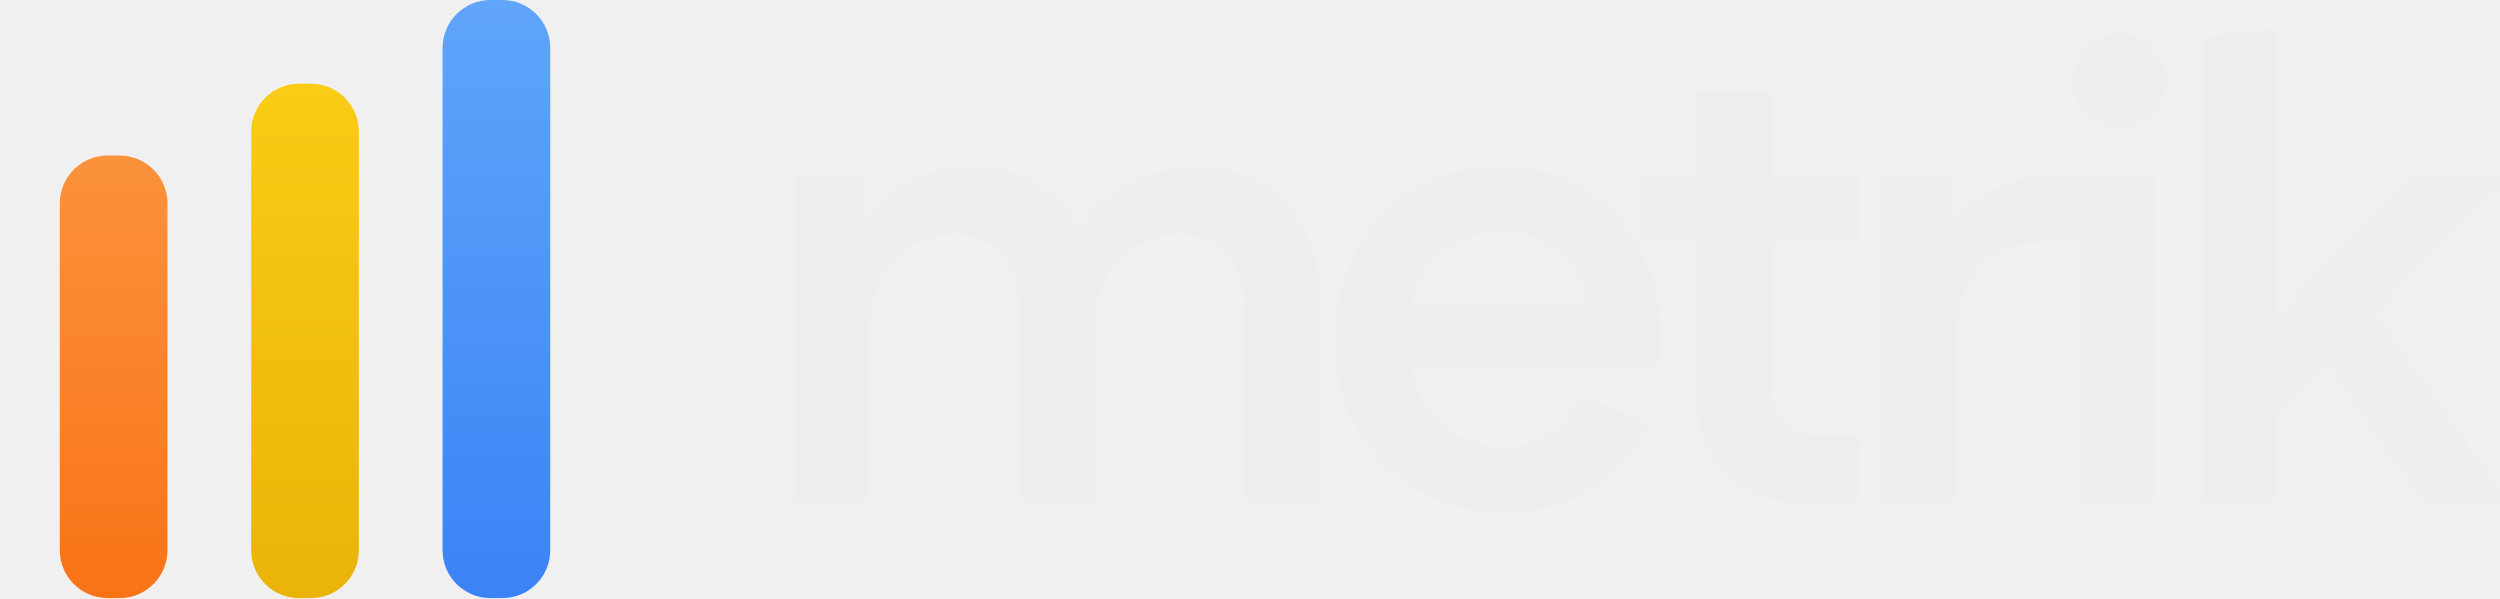
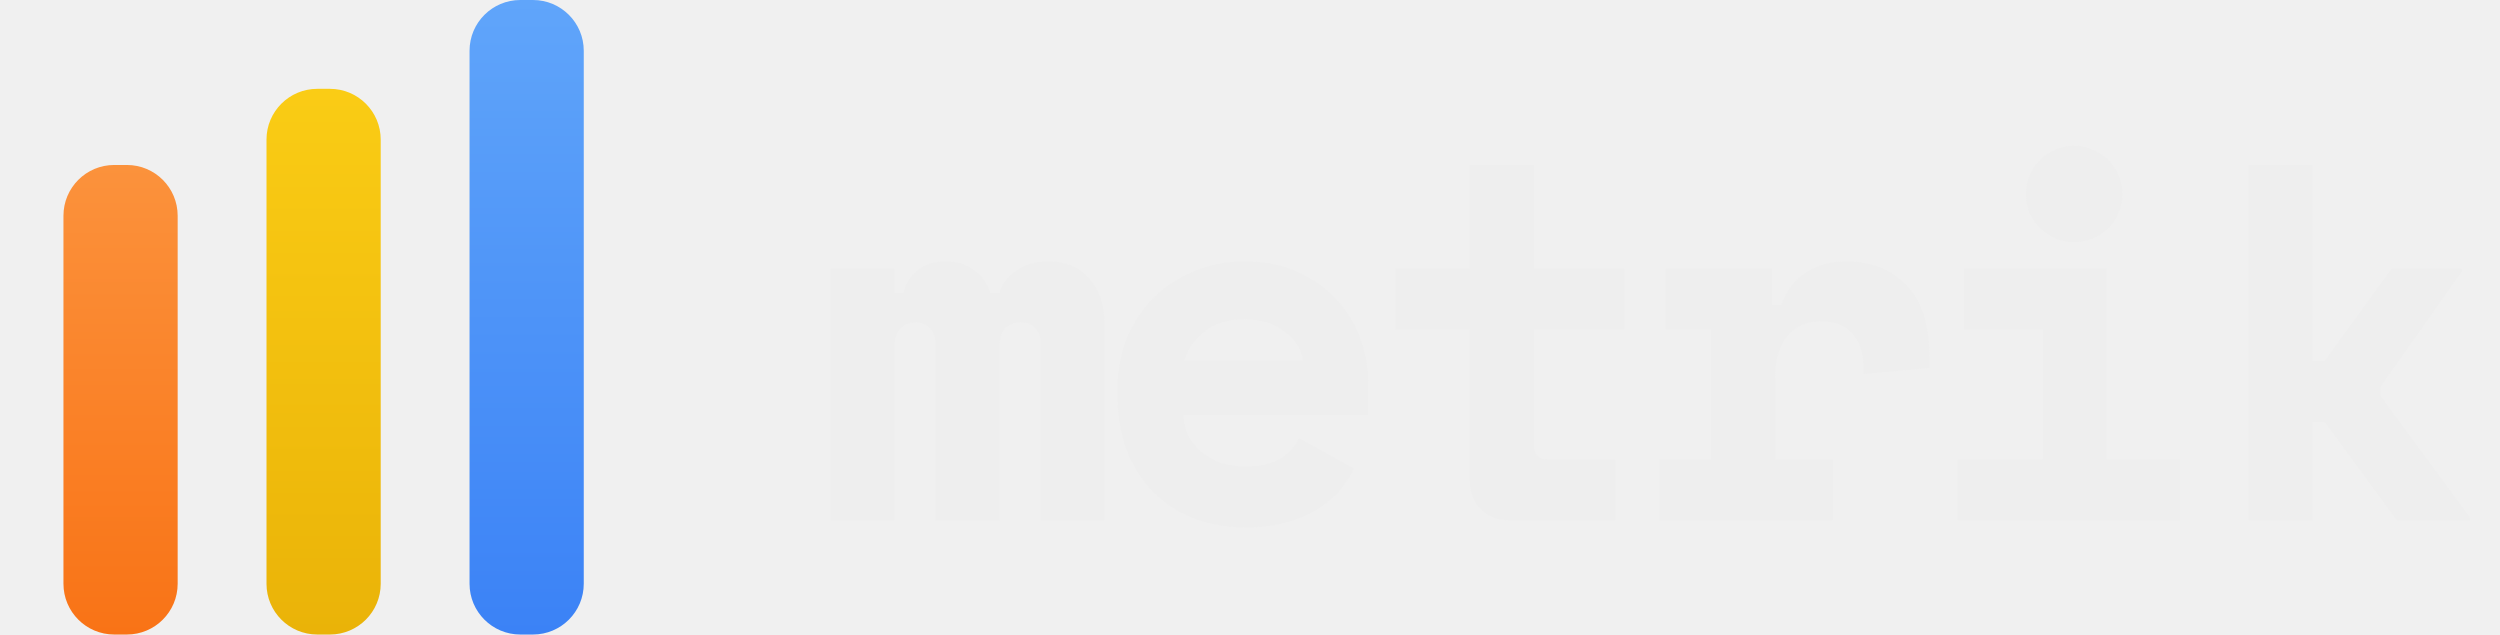
- <svg xmlns="http://www.w3.org/2000/svg" width="209" height="50" viewBox="0 0 209 50" fill="none">
+ <svg xmlns="http://www.w3.org/2000/svg" width="197" height="50" viewBox="0 0 197 50" fill="none">
  <g clip-path="url(#clip0_17_12)">
-     <path d="M66.402 42V14.73H72.234V21.372L71.208 20.346C71.82 18.978 72.612 17.826 73.584 16.89C74.556 15.954 75.69 15.234 76.986 14.73C78.282 14.19 79.74 13.92 81.36 13.92C83.628 13.92 85.644 14.55 87.408 15.81C89.172 17.07 90.36 18.924 90.972 21.372L88.974 21.264C89.586 19.716 90.45 18.402 91.566 17.322C92.682 16.242 93.978 15.414 95.454 14.838C96.966 14.226 98.55 13.92 100.206 13.92C102.042 13.92 103.716 14.352 105.228 15.216C106.776 16.044 108 17.286 108.9 18.942C109.836 20.562 110.304 22.596 110.304 25.044V42H104.094V26.556C104.094 24.936 103.86 23.622 103.392 22.614C102.924 21.57 102.276 20.814 101.448 20.346C100.62 19.842 99.666 19.59 98.586 19.59C97.578 19.59 96.516 19.86 95.4 20.4C94.32 20.94 93.384 21.84 92.592 23.1C91.836 24.324 91.458 26.034 91.458 28.23V42H85.248V26.556C85.248 24.936 85.014 23.622 84.546 22.614C84.078 21.57 83.43 20.814 82.602 20.346C81.774 19.842 80.82 19.59 79.74 19.59C78.732 19.59 77.67 19.86 76.554 20.4C75.474 20.94 74.538 21.84 73.746 23.1C72.99 24.36 72.612 26.07 72.612 28.23V42H66.402ZM125.725 42.81C122.953 42.81 120.505 42.198 118.381 40.974C116.293 39.75 114.655 38.058 113.467 35.898C112.279 33.738 111.685 31.218 111.685 28.338C111.685 25.494 112.261 22.992 113.413 20.832C114.601 18.636 116.221 16.944 118.273 15.756C120.361 14.532 122.755 13.92 125.455 13.92C128.155 13.92 130.495 14.55 132.475 15.81C134.491 17.034 136.057 18.762 137.173 20.994C138.325 23.226 138.901 25.836 138.901 28.824V29.85L138.091 30.66H114.601V25.476H136.093L132.799 26.718C132.763 25.206 132.403 23.91 131.719 22.83C131.071 21.714 130.207 20.868 129.127 20.292C128.083 19.68 126.895 19.374 125.563 19.374C124.123 19.374 122.809 19.716 121.621 20.4C120.433 21.048 119.515 21.966 118.867 23.154C118.219 24.306 117.895 25.656 117.895 27.204V29.364C117.895 30.84 118.237 32.19 118.921 33.414C119.641 34.602 120.595 35.556 121.783 36.276C122.971 36.996 124.285 37.356 125.725 37.356C127.093 37.356 128.335 36.996 129.451 36.276C130.603 35.52 131.503 34.512 132.151 33.252H132.799L137.821 35.412C136.741 37.752 135.139 39.57 133.015 40.866C130.927 42.162 128.497 42.81 125.725 42.81ZM150.598 42C147.934 42 145.81 41.172 144.226 39.516C142.642 37.824 141.85 35.556 141.85 32.712V7.656H148.06V32.064C148.06 33.504 148.42 34.584 149.14 35.304C149.896 36.024 150.976 36.384 152.38 36.384H155.188L155.458 36.978V42H150.598ZM137.206 20.292V14.73H155.458V20.292H137.206ZM157.367 42V14.73H163.199V21.696L161.633 21.588C162.389 19.464 163.649 17.79 165.413 16.566C167.177 15.342 169.193 14.73 171.461 14.73H174.107V20.292H170.543C169.139 20.292 167.915 20.616 166.871 21.264C165.827 21.876 165.017 22.758 164.441 23.91C163.865 25.062 163.577 26.43 163.577 28.014V42H157.367ZM174.048 42V14.73H180.258V42H174.048ZM177.18 10.626C176.1 10.626 175.182 10.248 174.426 9.492C173.67 8.736 173.292 7.8 173.292 6.684C173.292 5.64 173.67 4.74 174.426 3.984C175.182 3.192 176.118 2.796 177.234 2.796C178.278 2.796 179.178 3.192 179.934 3.984C180.726 4.74 181.122 5.658 181.122 6.738C181.122 7.818 180.726 8.736 179.934 9.492C179.178 10.248 178.26 10.626 177.18 10.626ZM187.815 37.248V28.986L201.639 14.73H209.307V15.162L187.815 37.248ZM184.143 42V3.12L190.191 2.364L190.353 2.796V42H184.143ZM202.503 42L193.107 28.284L197.427 24.396L209.415 41.568V42H202.503Z" fill="#EEEEEE" />
    <g clip-path="url(#clip1_17_12)">
      <path d="M5 17C5 14.791 6.791 13 9 13H10C12.209 13 14 14.791 14 17V46C14 48.209 12.209 50 10 50H9C6.791 50 5 48.209 5 46V17Z" fill="url(#paint0_linear_17_12)" />
      <path d="M37 4C37 1.791 38.791 0 41 0H42C44.209 0 46 1.791 46 4V46C46 48.209 44.209 50 42 50H41C38.791 50 37 48.209 37 46V4Z" fill="url(#paint1_linear_17_12)" />
      <path d="M21 11C21 8.791 22.791 7 25 7H26C28.209 7 30 8.791 30 11V46C30 48.209 28.209 50 26 50H25C22.791 50 21 48.209 21 46V11Z" fill="url(#paint2_linear_17_12)" />
    </g>
+     <path d="M87.04 41H82V27.08C82 26.52 81.853 26.107 81.56 25.84C81.293 25.547 80.933 25.4 80.48 25.4C79.947 25.4 79.52 25.56 79.2 25.88C78.907 26.2 78.76 26.68 78.76 27.32V41H73.72V27.08C73.72 26.52 73.56 26.107 73.24 25.84C72.947 25.547 72.587 25.4 72.16 25.4C71.68 25.4 71.28 25.56 70.96 25.88C70.64 26.2 70.48 26.68 70.48 27.32V41H65.44V21.16H70.48V23.08H71.2C71.36 22.36 71.72 21.773 72.28 21.32C72.867 20.84 73.627 20.6 74.56 20.6C75.44 20.6 76.187 20.84 76.8 21.32C77.413 21.773 77.827 22.36 78.04 23.08H78.76C78.973 22.36 79.413 21.773 80.08 21.32C80.773 20.84 81.627 20.6 82.64 20.6C83.973 20.6 85.04 21.053 85.84 21.96C86.64 22.84 87.04 24.067 87.04 25.64V41ZM93.252 32.72C93.279 33.307 93.412 33.853 93.652 34.36C93.919 34.84 94.266 35.267 94.692 35.64C95.145 35.987 95.652 36.267 96.212 36.48C96.799 36.667 97.412 36.76 98.052 36.76C99.305 36.76 100.266 36.547 100.932 36.12C101.599 35.667 102.079 35.133 102.372 34.52L106.692 36.92C106.452 37.427 106.119 37.96 105.692 38.52C105.266 39.053 104.706 39.547 104.012 40C103.346 40.453 102.519 40.827 101.532 41.12C100.572 41.413 99.439 41.56 98.132 41.56C96.639 41.56 95.279 41.32 94.052 40.84C92.826 40.36 91.759 39.667 90.852 38.76C89.972 37.853 89.279 36.747 88.772 35.44C88.292 34.133 88.052 32.653 88.052 31V30.76C88.052 29.24 88.305 27.853 88.812 26.6C89.346 25.347 90.066 24.28 90.972 23.4C91.879 22.52 92.932 21.84 94.132 21.36C95.359 20.853 96.665 20.6 98.052 20.6C99.759 20.6 101.226 20.907 102.452 21.52C103.679 22.107 104.692 22.867 105.492 23.8C106.292 24.707 106.879 25.72 107.252 26.84C107.626 27.933 107.812 29 107.812 30.04V32.72H93.252ZM98.012 25.16C96.732 25.16 95.692 25.493 94.892 26.16C94.092 26.8 93.572 27.547 93.332 28.4H102.692C102.532 27.467 102.026 26.693 101.172 26.08C100.346 25.467 99.292 25.16 98.012 25.16ZM109.944 21.16H115.824V13H120.864V21.16H128.024V25.96H120.864V35C120.864 35.8 121.224 36.2 121.944 36.2H127.304V41H118.904C117.998 41 117.251 40.707 116.664 40.12C116.104 39.533 115.824 38.787 115.824 37.88V25.96H109.944V21.16ZM131.237 21.16H139.637V24.04H140.357C140.73 22.947 141.357 22.107 142.237 21.52C143.143 20.907 144.223 20.6 145.477 20.6C147.45 20.6 149.037 21.227 150.237 22.48C151.437 23.707 152.037 25.587 152.037 28.12V29L146.837 29.48V28.92C146.837 27.827 146.557 26.96 145.997 26.32C145.437 25.653 144.597 25.32 143.477 25.32C142.357 25.32 141.477 25.707 140.837 26.48C140.197 27.253 139.877 28.36 139.877 29.8V36.2H144.437V41H130.757V36.2H134.837V25.96H131.237V21.16ZM154.249 36.2H160.969V25.96H154.729V21.16H166.009V36.2H171.769V41H154.249V36.2ZM167.249 15.28C167.249 15.813 167.142 16.32 166.929 16.8C166.742 17.253 166.475 17.653 166.129 18C165.782 18.32 165.369 18.587 164.889 18.8C164.435 18.987 163.955 19.08 163.449 19.08C162.915 19.08 162.422 18.987 161.969 18.8C161.515 18.587 161.115 18.32 160.769 18C160.422 17.653 160.142 17.253 159.929 16.8C159.742 16.32 159.649 15.813 159.649 15.28C159.649 14.747 159.742 14.253 159.929 13.8C160.142 13.32 160.422 12.92 160.769 12.6C161.115 12.253 161.515 11.987 161.969 11.8C162.422 11.587 162.915 11.48 163.449 11.48C163.955 11.48 164.435 11.587 164.889 11.8C165.369 11.987 165.782 12.253 166.129 12.6C166.475 12.92 166.742 13.32 166.929 13.8C167.142 14.253 167.249 14.747 167.249 15.28ZM182.221 28.44H183.181L188.461 21.16H193.981V21.4L187.581 30.48V31.2L194.621 40.76V41H188.861L183.181 33.24H182.221V41H177.181V13H182.221V28.44Z" fill="#EEEEEE" />
  </g>
  <defs>
    <linearGradient id="paint0_linear_17_12" x1="9.5" y1="13" x2="9.5" y2="50" gradientUnits="userSpaceOnUse">
      <stop stop-color="#FB923C" />
      <stop offset="1" stop-color="#F97316" />
    </linearGradient>
    <linearGradient id="paint1_linear_17_12" x1="41.5" y1="0" x2="41.5" y2="50" gradientUnits="userSpaceOnUse">
      <stop stop-color="#60A5FA" />
      <stop offset="1" stop-color="#3B82F6" />
    </linearGradient>
    <linearGradient id="paint2_linear_17_12" x1="25.5" y1="7" x2="25.5" y2="50" gradientUnits="userSpaceOnUse">
      <stop stop-color="#FACC15" />
      <stop offset="1" stop-color="#EAB308" />
    </linearGradient>
    <clipPath id="clip0_17_12">
-       <rect width="209" height="50" fill="white" />
+       <rect width="197" height="50" fill="white" />
    </clipPath>
    <clipPath id="clip1_17_12">
      <rect width="50" height="50" fill="white" />
    </clipPath>
  </defs>
</svg>
